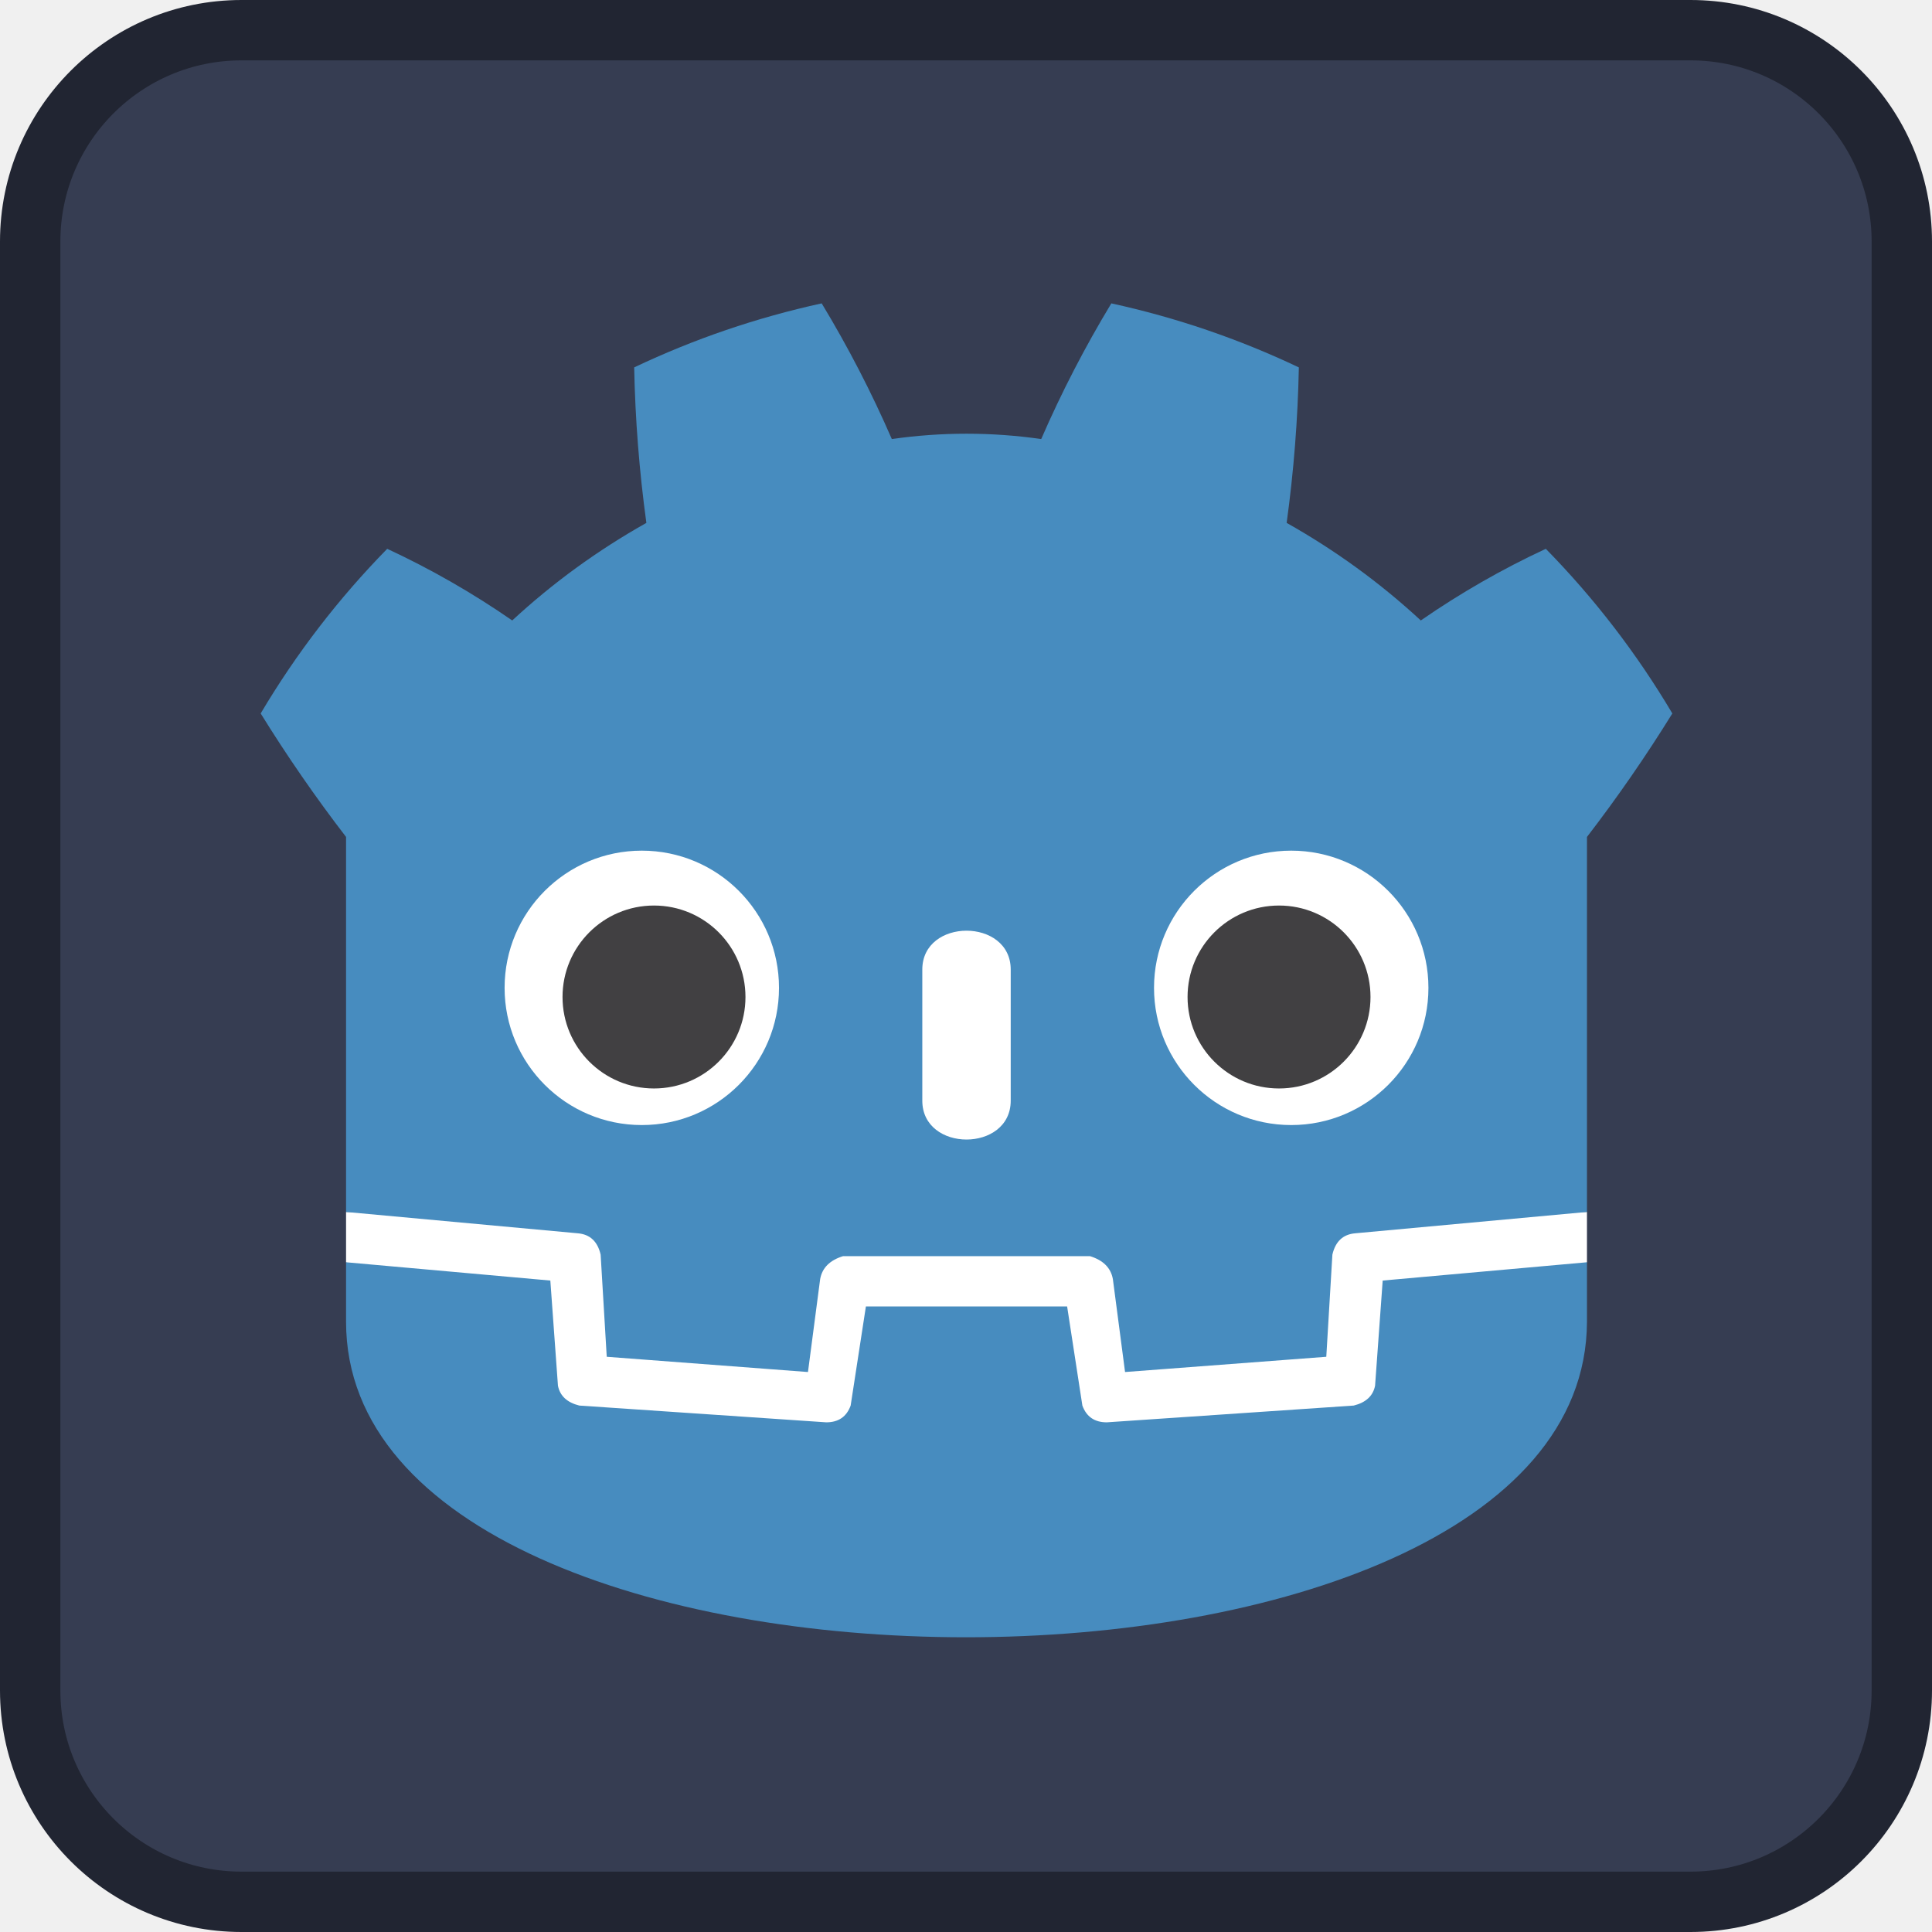
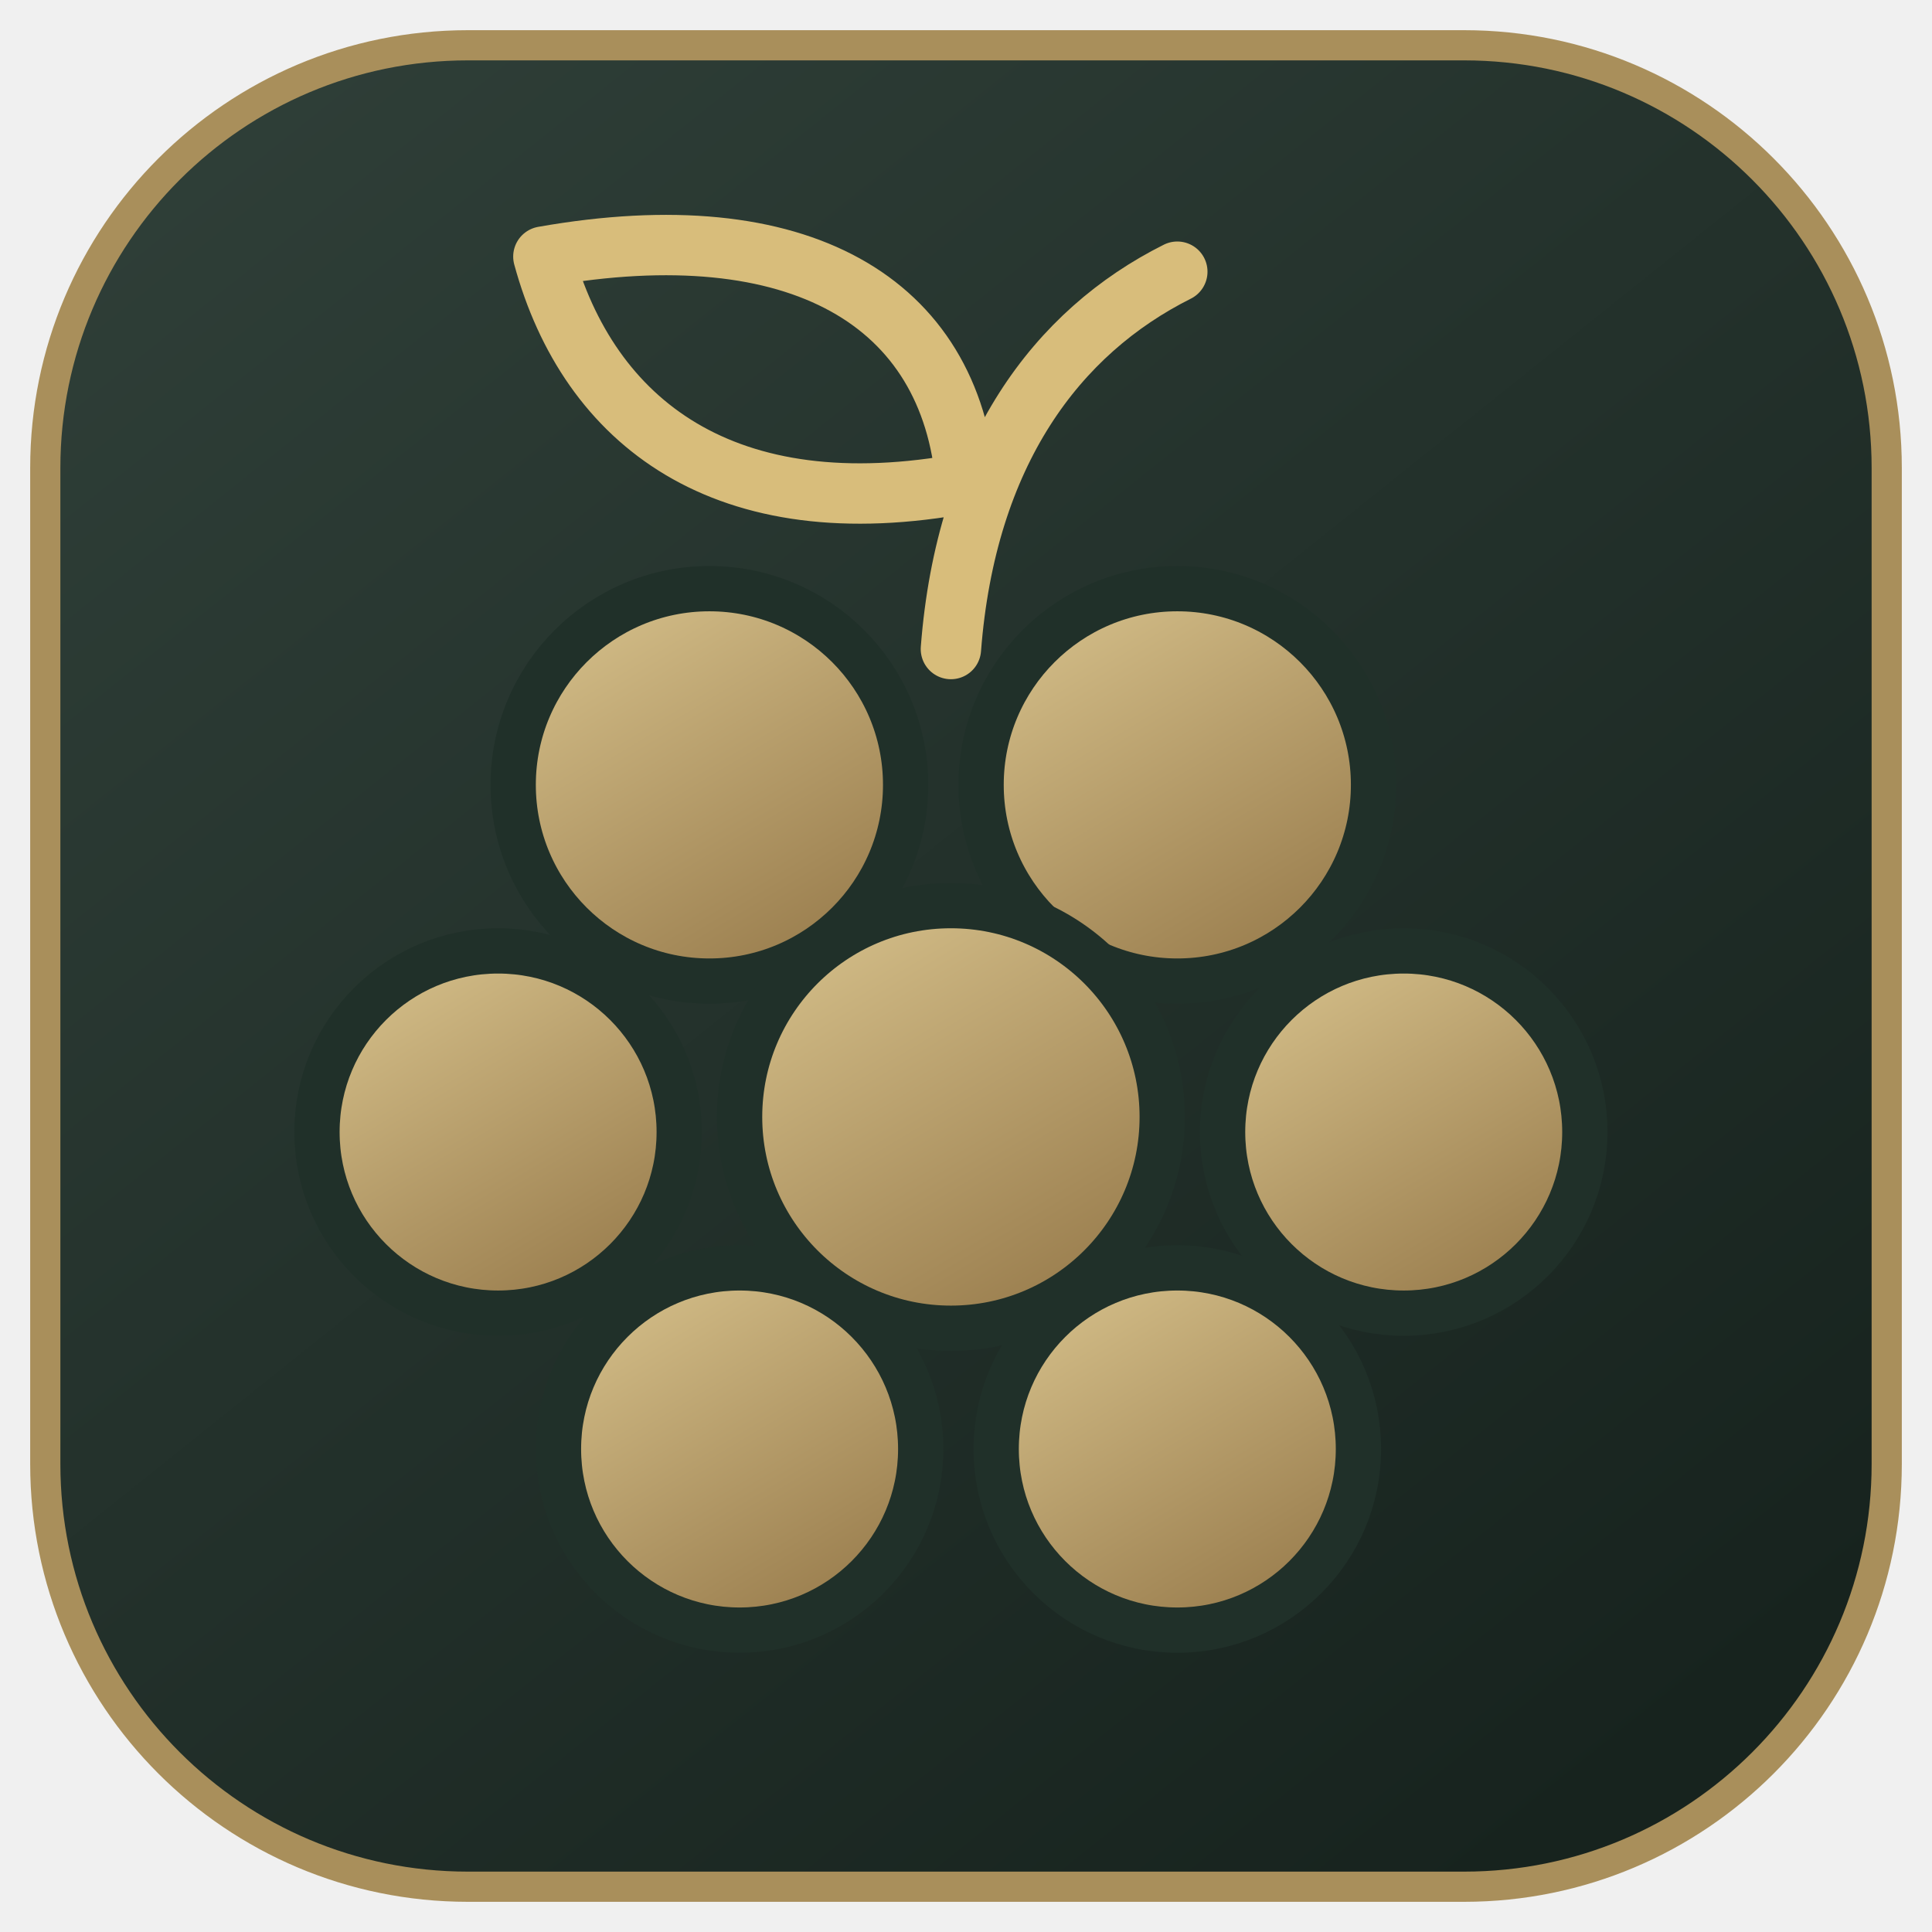
- <svg xmlns="http://www.w3.org/2000/svg" width="128" height="128">
-   <rect width="124" height="124" x="2" y="2" fill="#363d52" stroke="#212532" stroke-width="4" rx="14" />
-   <g fill="#fff" transform="translate(12.322 12.322)scale(.101)">
-     <path d="M105 673v33q407 354 814 0v-33z" />
-     <path fill="#478cbf" d="m105 673 152 14q12 1 15 14l4 67 132 10 8-61q2-11 15-15h162q13 4 15 15l8 61 132-10 4-67q3-13 15-14l152-14V427q30-39 56-81-35-59-83-108-43 20-82 47-40-37-88-64 7-51 8-102-59-28-123-42-26 43-46 89-49-7-98 0-20-46-46-89-64 14-123 42 1 51 8 102-48 27-88 64-39-27-82-47-48 49-83 108 26 42 56 81zm0 33v39c0 276 813 276 814 0v-39l-134 12-5 69q-2 10-14 13l-162 11q-12 0-16-11l-10-65H446l-10 65q-4 11-16 11l-162-11q-12-3-14-13l-5-69z" />
-     <path d="M483 600c0 34 58 34 58 0v-86c0-34-58-34-58 0z" />
-     <circle cx="725" cy="526" r="90" />
-     <circle cx="299" cy="526" r="90" />
-   </g>
-   <g fill="#414042" transform="translate(12.322 12.322)scale(.101)">
-     <circle cx="307" cy="532" r="60" />
-     <circle cx="717" cy="532" r="60" />
+ <svg xmlns="http://www.w3.org/2000/svg" width="128" height="128" viewBox="0 0 128 128">
+   <defs>
+     <linearGradient id="ground" x2="0.8" y2="1">
+       <stop stop-color="#304039" />
+       <stop offset="1" stop-color="#17231e" />
+     </linearGradient>
+     <linearGradient id="fruit" x2="0.6" y2="1">
+       <stop stop-color="#dac58f" />
+       <stop offset="1" stop-color="#9c8050" />
+     </linearGradient>
+   </defs>
+   <rect x="3" y="3" width="122" height="122" rx="28" fill="url(#ground)" stroke="#a98f5b" stroke-width="2" />
+   <path d="M63 43c1-13 7-21 15-25M64 32c-16 3-25-4-28-15 17-3 27 3 28 15" fill="none" stroke="#d8bd7b" stroke-width="4" stroke-linecap="round" stroke-linejoin="round" />
+   <g fill="url(#fruit)" stroke="#203029" stroke-width="3">
+     <circle cx="47" cy="52" r="13" />
+     <circle cx="78" cy="52" r="13" />
+     <circle cx="33" cy="75" r="12" />
+     <circle cx="63" cy="74" r="14" />
+     <circle cx="93" cy="75" r="12" />
+     <circle cx="49" cy="96" r="12" />
+     <circle cx="78" cy="96" r="12" />
  </g>
</svg>
